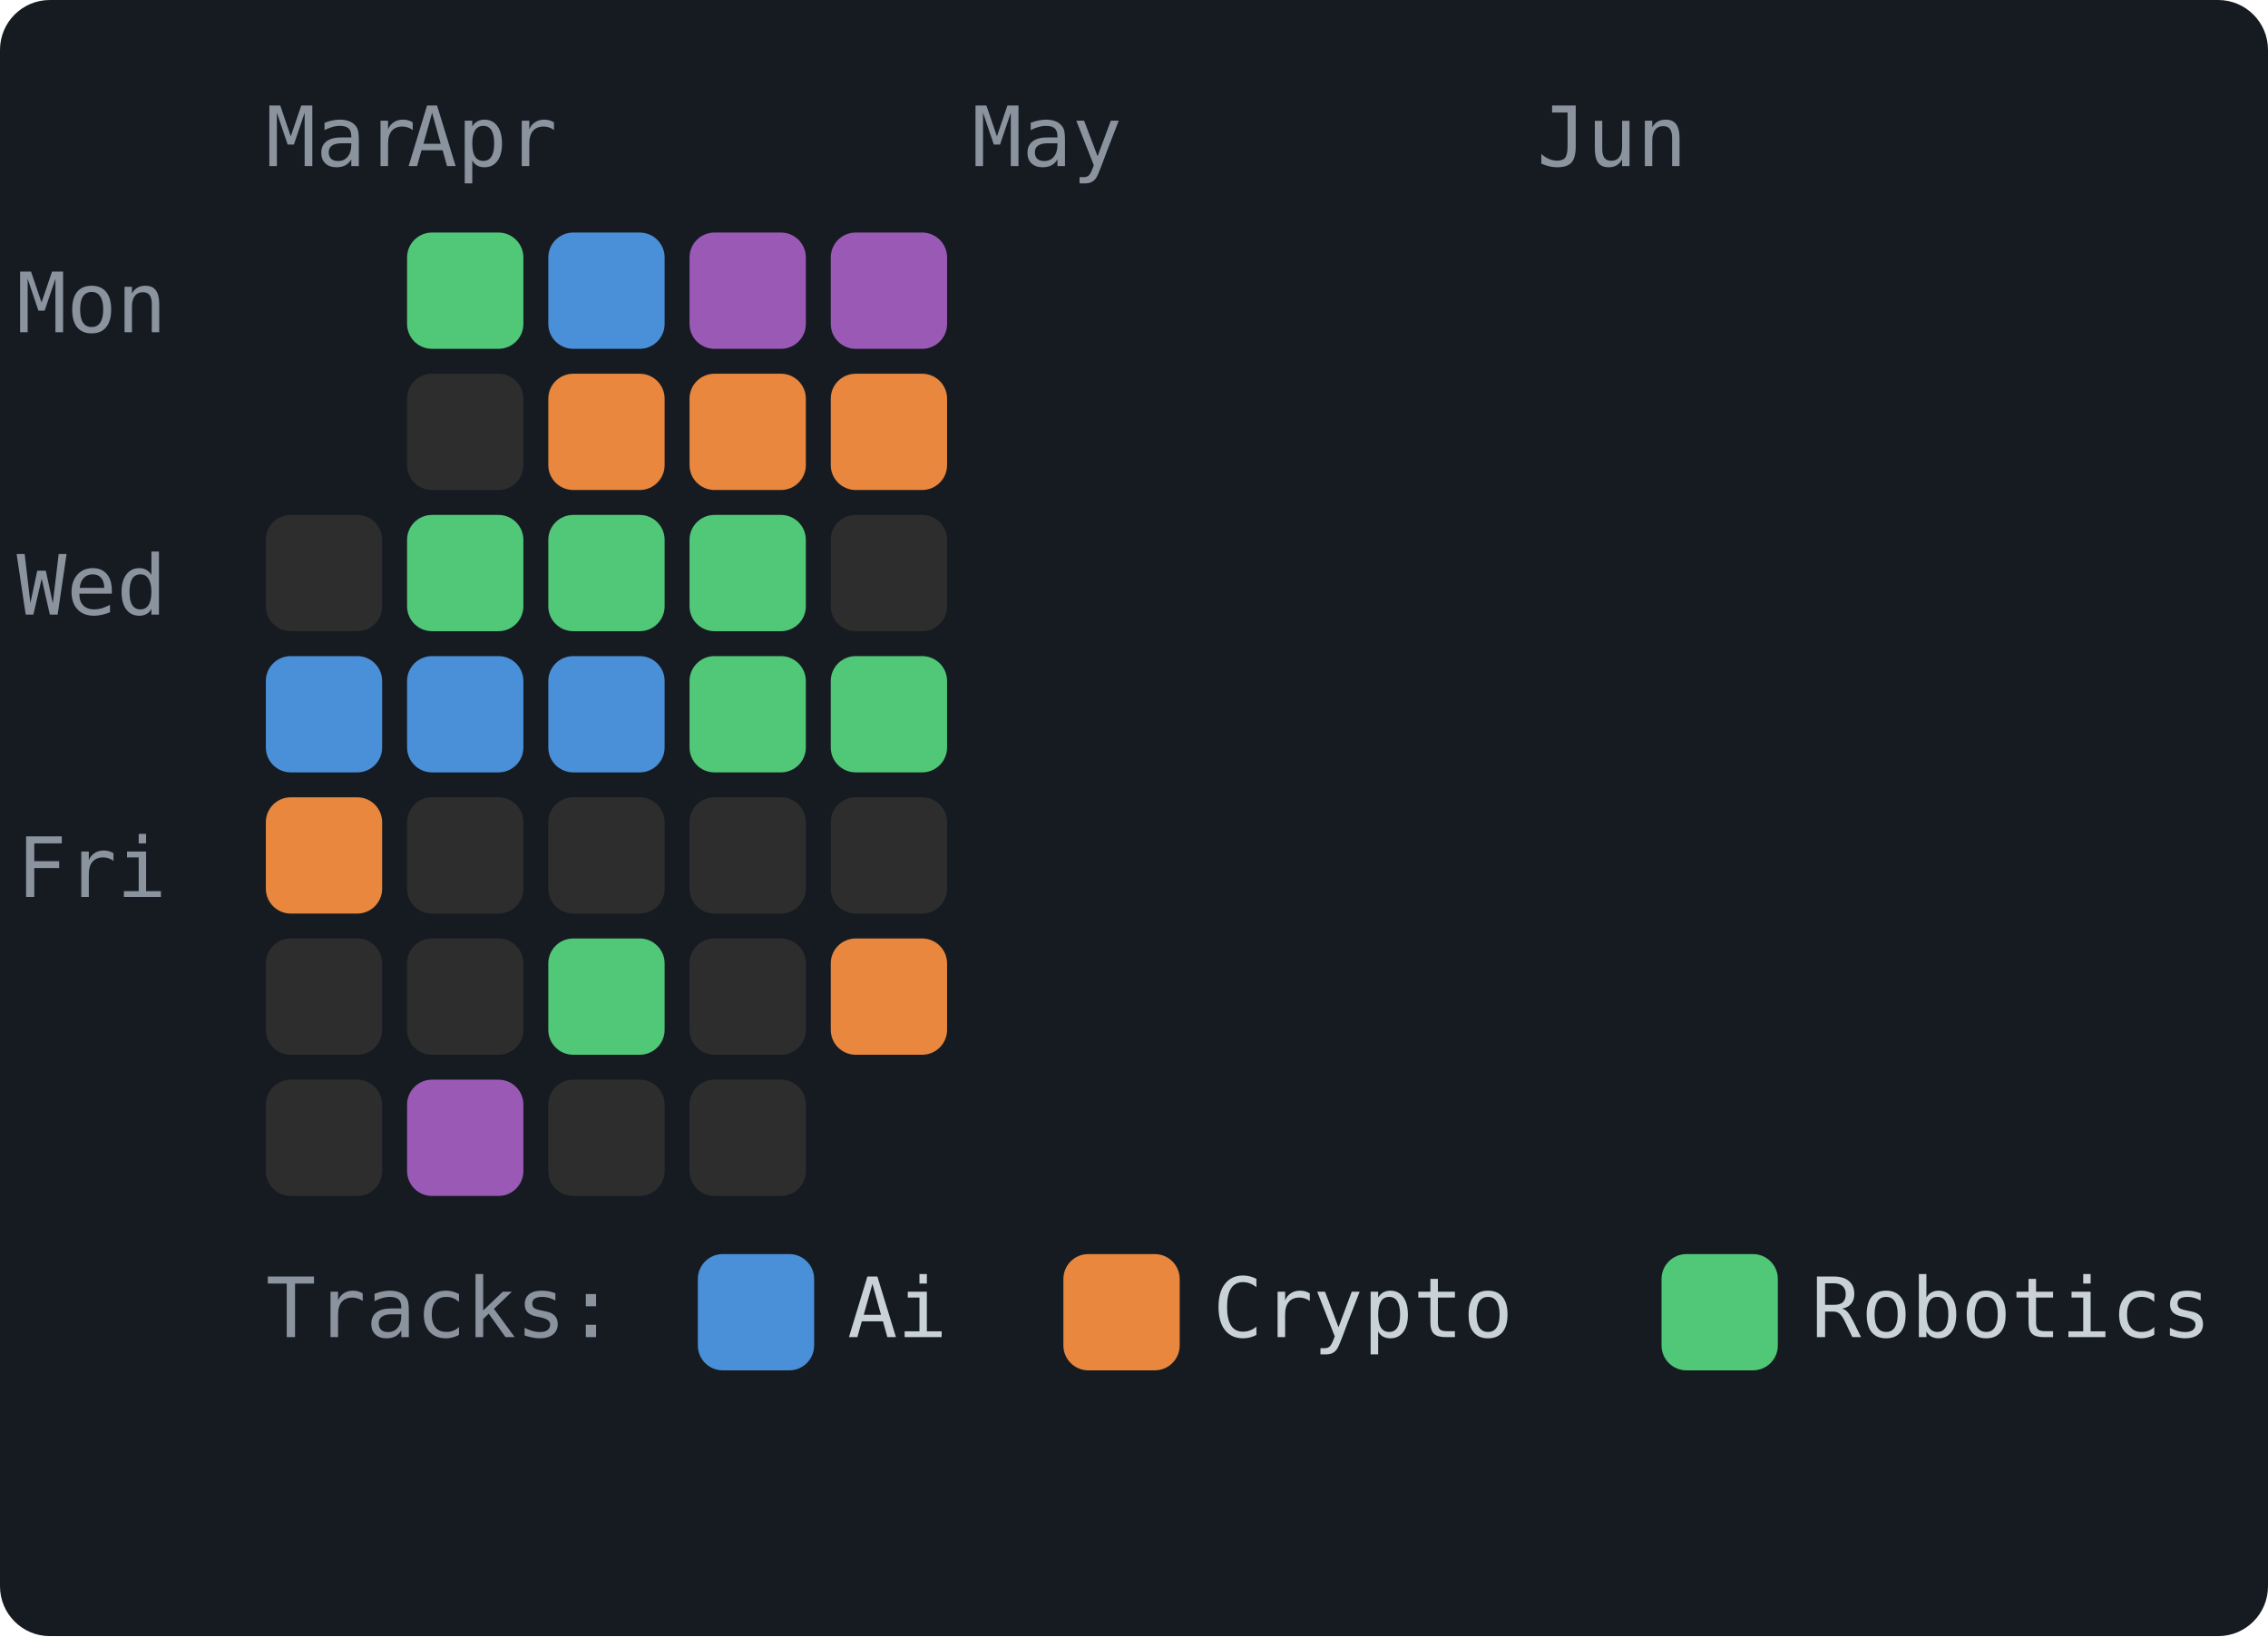
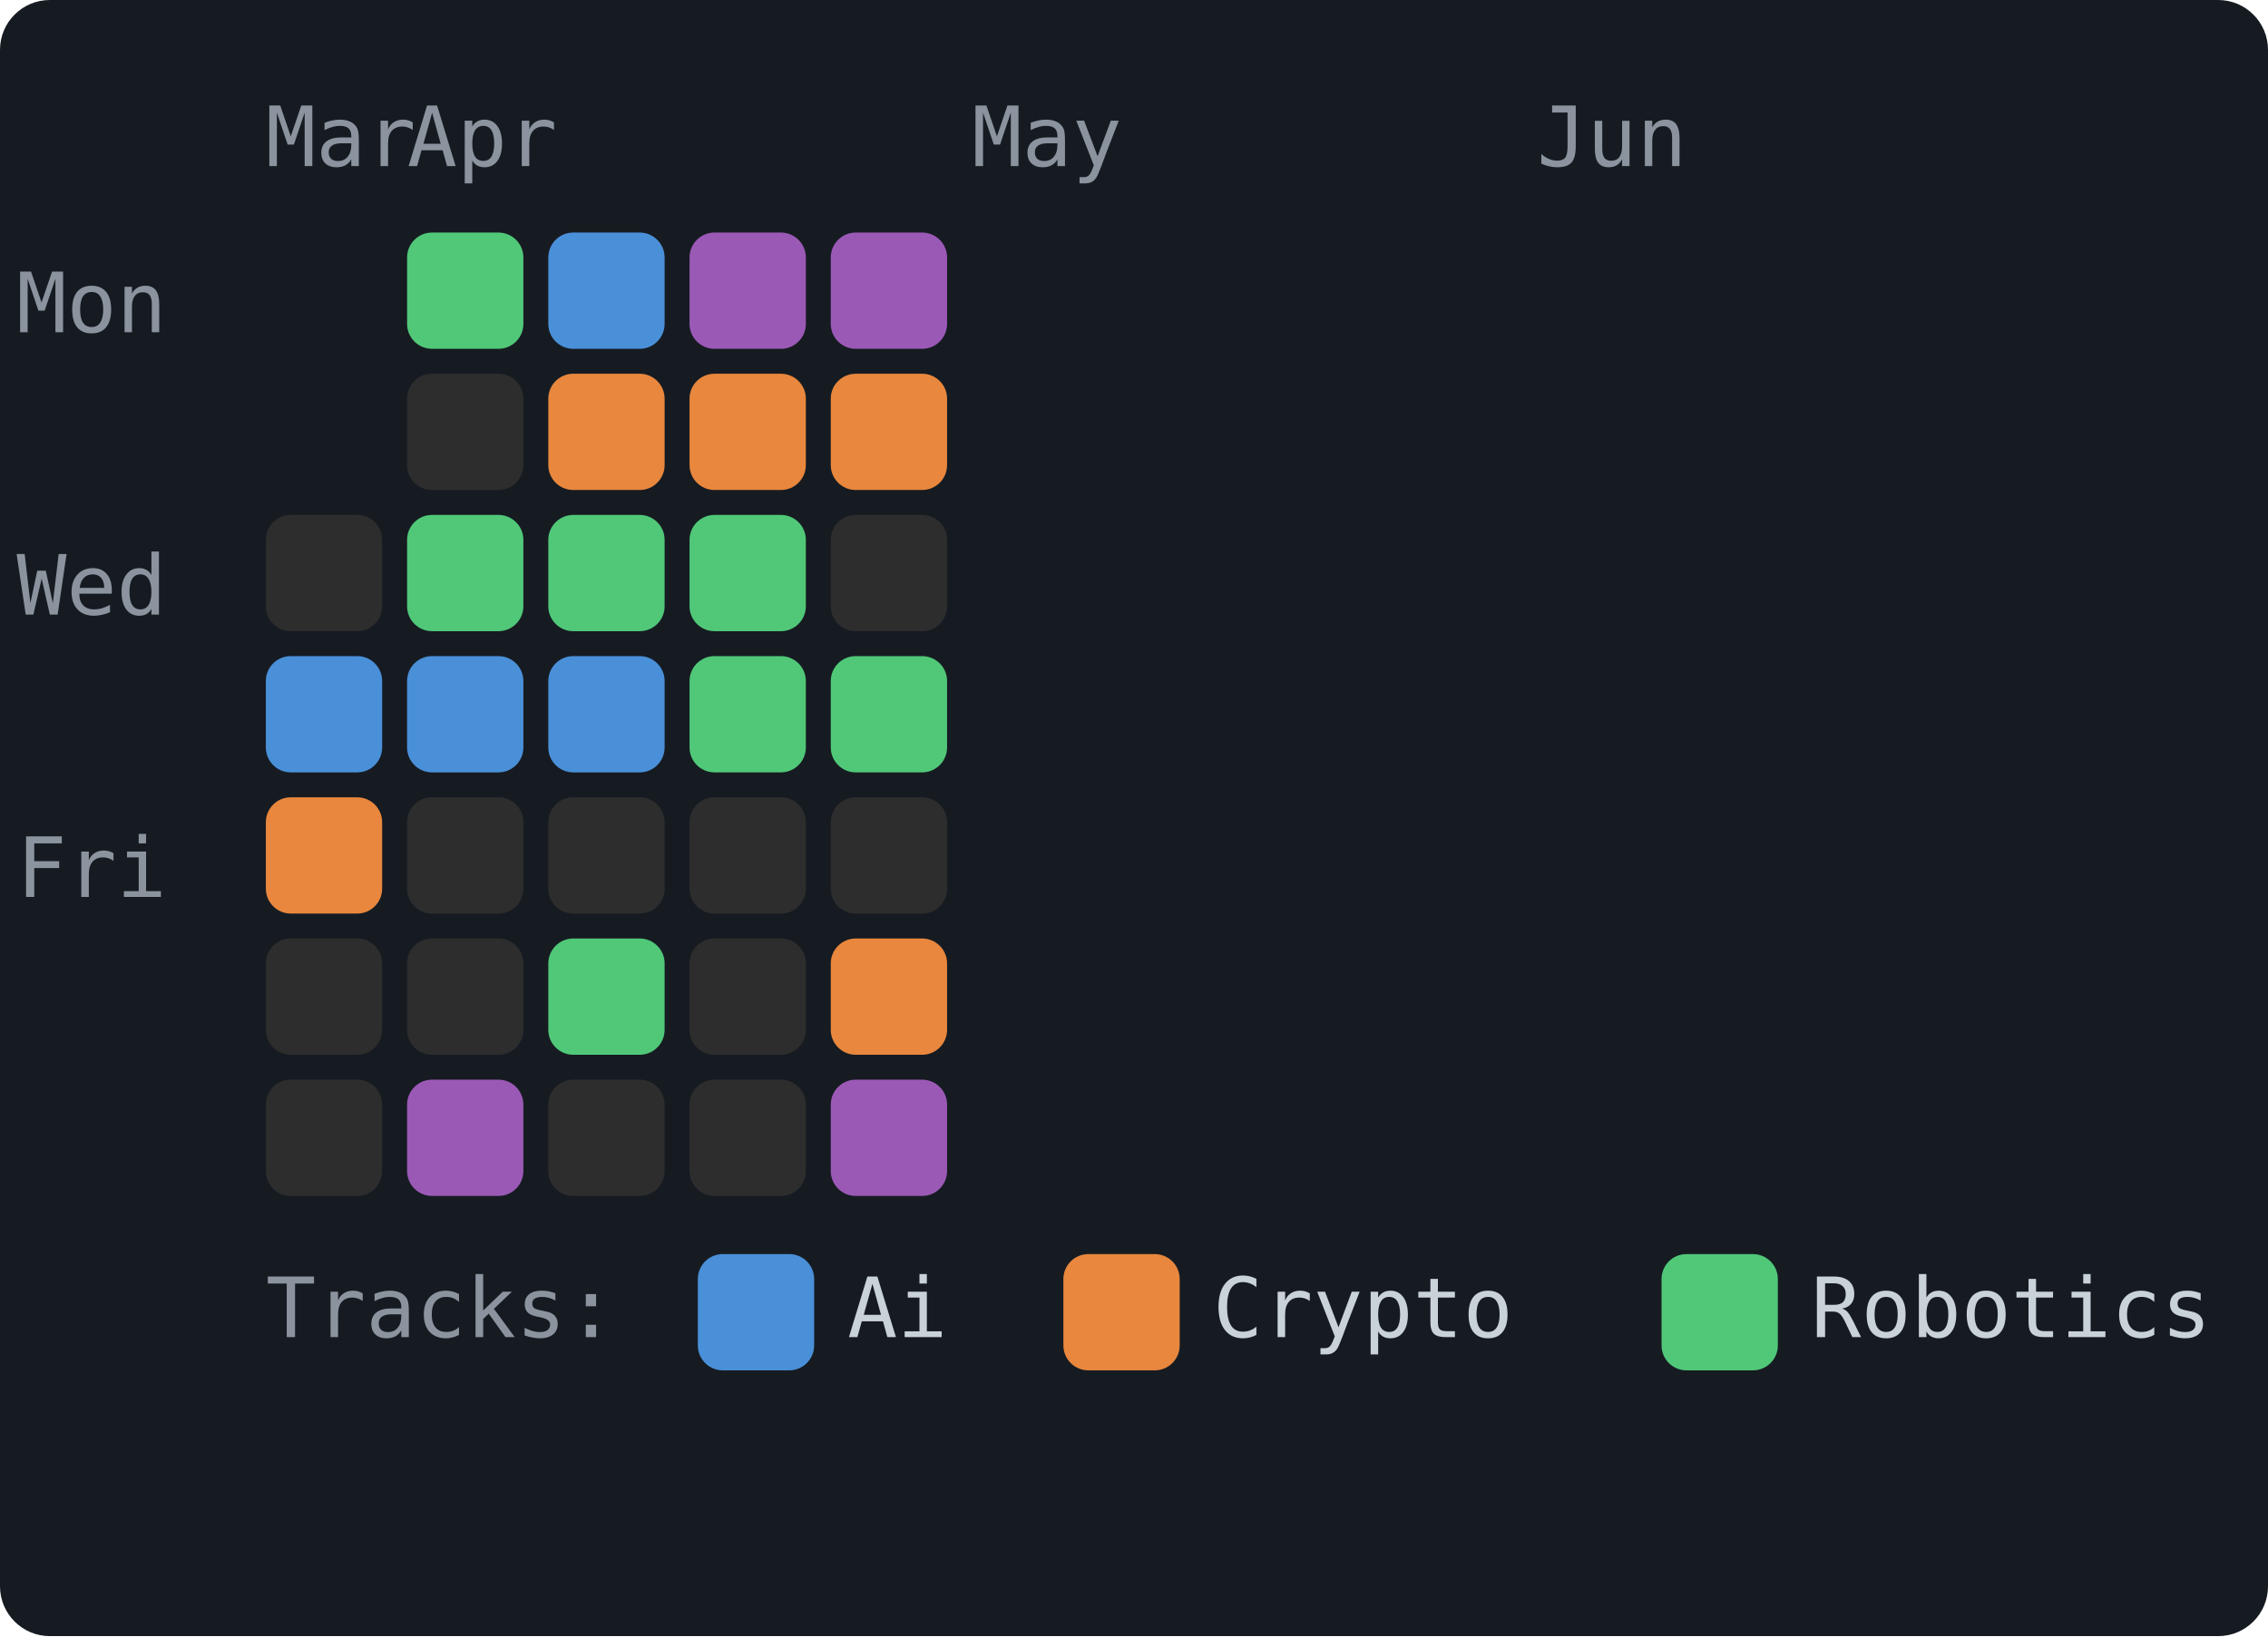
<svg xmlns="http://www.w3.org/2000/svg" width="273" height="197" viewBox="0 0 273 197">
  <rect width="273" height="197" fill="#161B22" rx="6" />
  <text x="2" y="40" fill="#8B949E" font-family="monospace" font-size="10">Mon</text>
  <text x="2" y="74" fill="#8B949E" font-family="monospace" font-size="10">Wed</text>
  <text x="2" y="108" fill="#8B949E" font-family="monospace" font-size="10">Fri</text>
  <text x="32" y="20" fill="#8B949E" font-family="monospace" font-size="10">Mar</text>
  <text x="49" y="20" fill="#8B949E" font-family="monospace" font-size="10">Apr</text>
  <text x="117" y="20" fill="#8B949E" font-family="monospace" font-size="10">May</text>
  <text x="185" y="20" fill="#8B949E" font-family="monospace" font-size="10">Jun</text>
  <rect x="32" y="62" width="14" height="14" rx="3" fill="#2D2D2D" />
  <rect x="32" y="79" width="14" height="14" rx="3" fill="#4A90D9" />
  <rect x="32" y="96" width="14" height="14" rx="3" fill="#E8873D" />
  <rect x="32" y="113" width="14" height="14" rx="3" fill="#2D2D2D" />
  <rect x="32" y="130" width="14" height="14" rx="3" fill="#2D2D2D" />
  <rect x="49" y="28" width="14" height="14" rx="3" fill="#50C878" />
  <rect x="49" y="45" width="14" height="14" rx="3" fill="#2D2D2D" />
  <rect x="49" y="62" width="14" height="14" rx="3" fill="#50C878" />
  <rect x="49" y="79" width="14" height="14" rx="3" fill="#4A90D9" />
  <rect x="49" y="96" width="14" height="14" rx="3" fill="#2D2D2D" />
  <rect x="49" y="113" width="14" height="14" rx="3" fill="#2D2D2D" />
  <rect x="49" y="130" width="14" height="14" rx="3" fill="#9B59B6" />
  <rect x="66" y="28" width="14" height="14" rx="3" fill="#4A90D9" />
  <rect x="66" y="45" width="14" height="14" rx="3" fill="#E8873D" />
  <rect x="66" y="62" width="14" height="14" rx="3" fill="#50C878" />
  <rect x="66" y="79" width="14" height="14" rx="3" fill="#4A90D9" />
  <rect x="66" y="96" width="14" height="14" rx="3" fill="#2D2D2D" />
  <rect x="66" y="113" width="14" height="14" rx="3" fill="#50C878" />
  <rect x="66" y="130" width="14" height="14" rx="3" fill="#2D2D2D" />
  <rect x="83" y="28" width="14" height="14" rx="3" fill="#9B59B6" />
  <rect x="83" y="45" width="14" height="14" rx="3" fill="#E8873D" />
  <rect x="83" y="62" width="14" height="14" rx="3" fill="#50C878" />
  <rect x="83" y="79" width="14" height="14" rx="3" fill="#50C878" />
  <rect x="83" y="96" width="14" height="14" rx="3" fill="#2D2D2D" />
  <rect x="83" y="113" width="14" height="14" rx="3" fill="#2D2D2D" />
  <rect x="83" y="130" width="14" height="14" rx="3" fill="#2D2D2D" />
  <rect x="100" y="28" width="14" height="14" rx="3" fill="#9B59B6" />
  <rect x="100" y="45" width="14" height="14" rx="3" fill="#E8873D" />
  <rect x="100" y="62" width="14" height="14" rx="3" fill="#2D2D2D" />
  <rect x="100" y="79" width="14" height="14" rx="3" fill="#50C878" />
  <rect x="100" y="96" width="14" height="14" rx="3" fill="#2D2D2D" />
  <rect x="100" y="113" width="14" height="14" rx="3" fill="#E8873D" />
+   <rect x="100" y="130" width="14" height="14" rx="3" fill="#9B59B6" />
  <text x="32" y="161" fill="#8B949E" font-family="monospace" font-size="10">Tracks:</text>
  <rect x="84" y="151" width="14" height="14" rx="3" fill="#4A90D9" />
  <text x="102" y="161" fill="#C9D1D9" font-family="monospace" font-size="10">Ai</text>
  <rect x="128" y="151" width="14" height="14" rx="3" fill="#E8873D" />
  <text x="146" y="161" fill="#C9D1D9" font-family="monospace" font-size="10">Crypto</text>
  <rect x="200" y="151" width="14" height="14" rx="3" fill="#50C878" />
  <text x="218" y="161" fill="#C9D1D9" font-family="monospace" font-size="10">Robotics</text>
  <rect x="286" y="151" width="14" height="14" rx="3" fill="#9B59B6" />
  <text x="304" y="161" fill="#C9D1D9" font-family="monospace" font-size="10">Integration</text>
  <rect x="393" y="151" width="14" height="14" rx="3" fill="#2D2D2D" />
  <text x="411" y="161" fill="#C9D1D9" font-family="monospace" font-size="10">No activity</text>
</svg>
